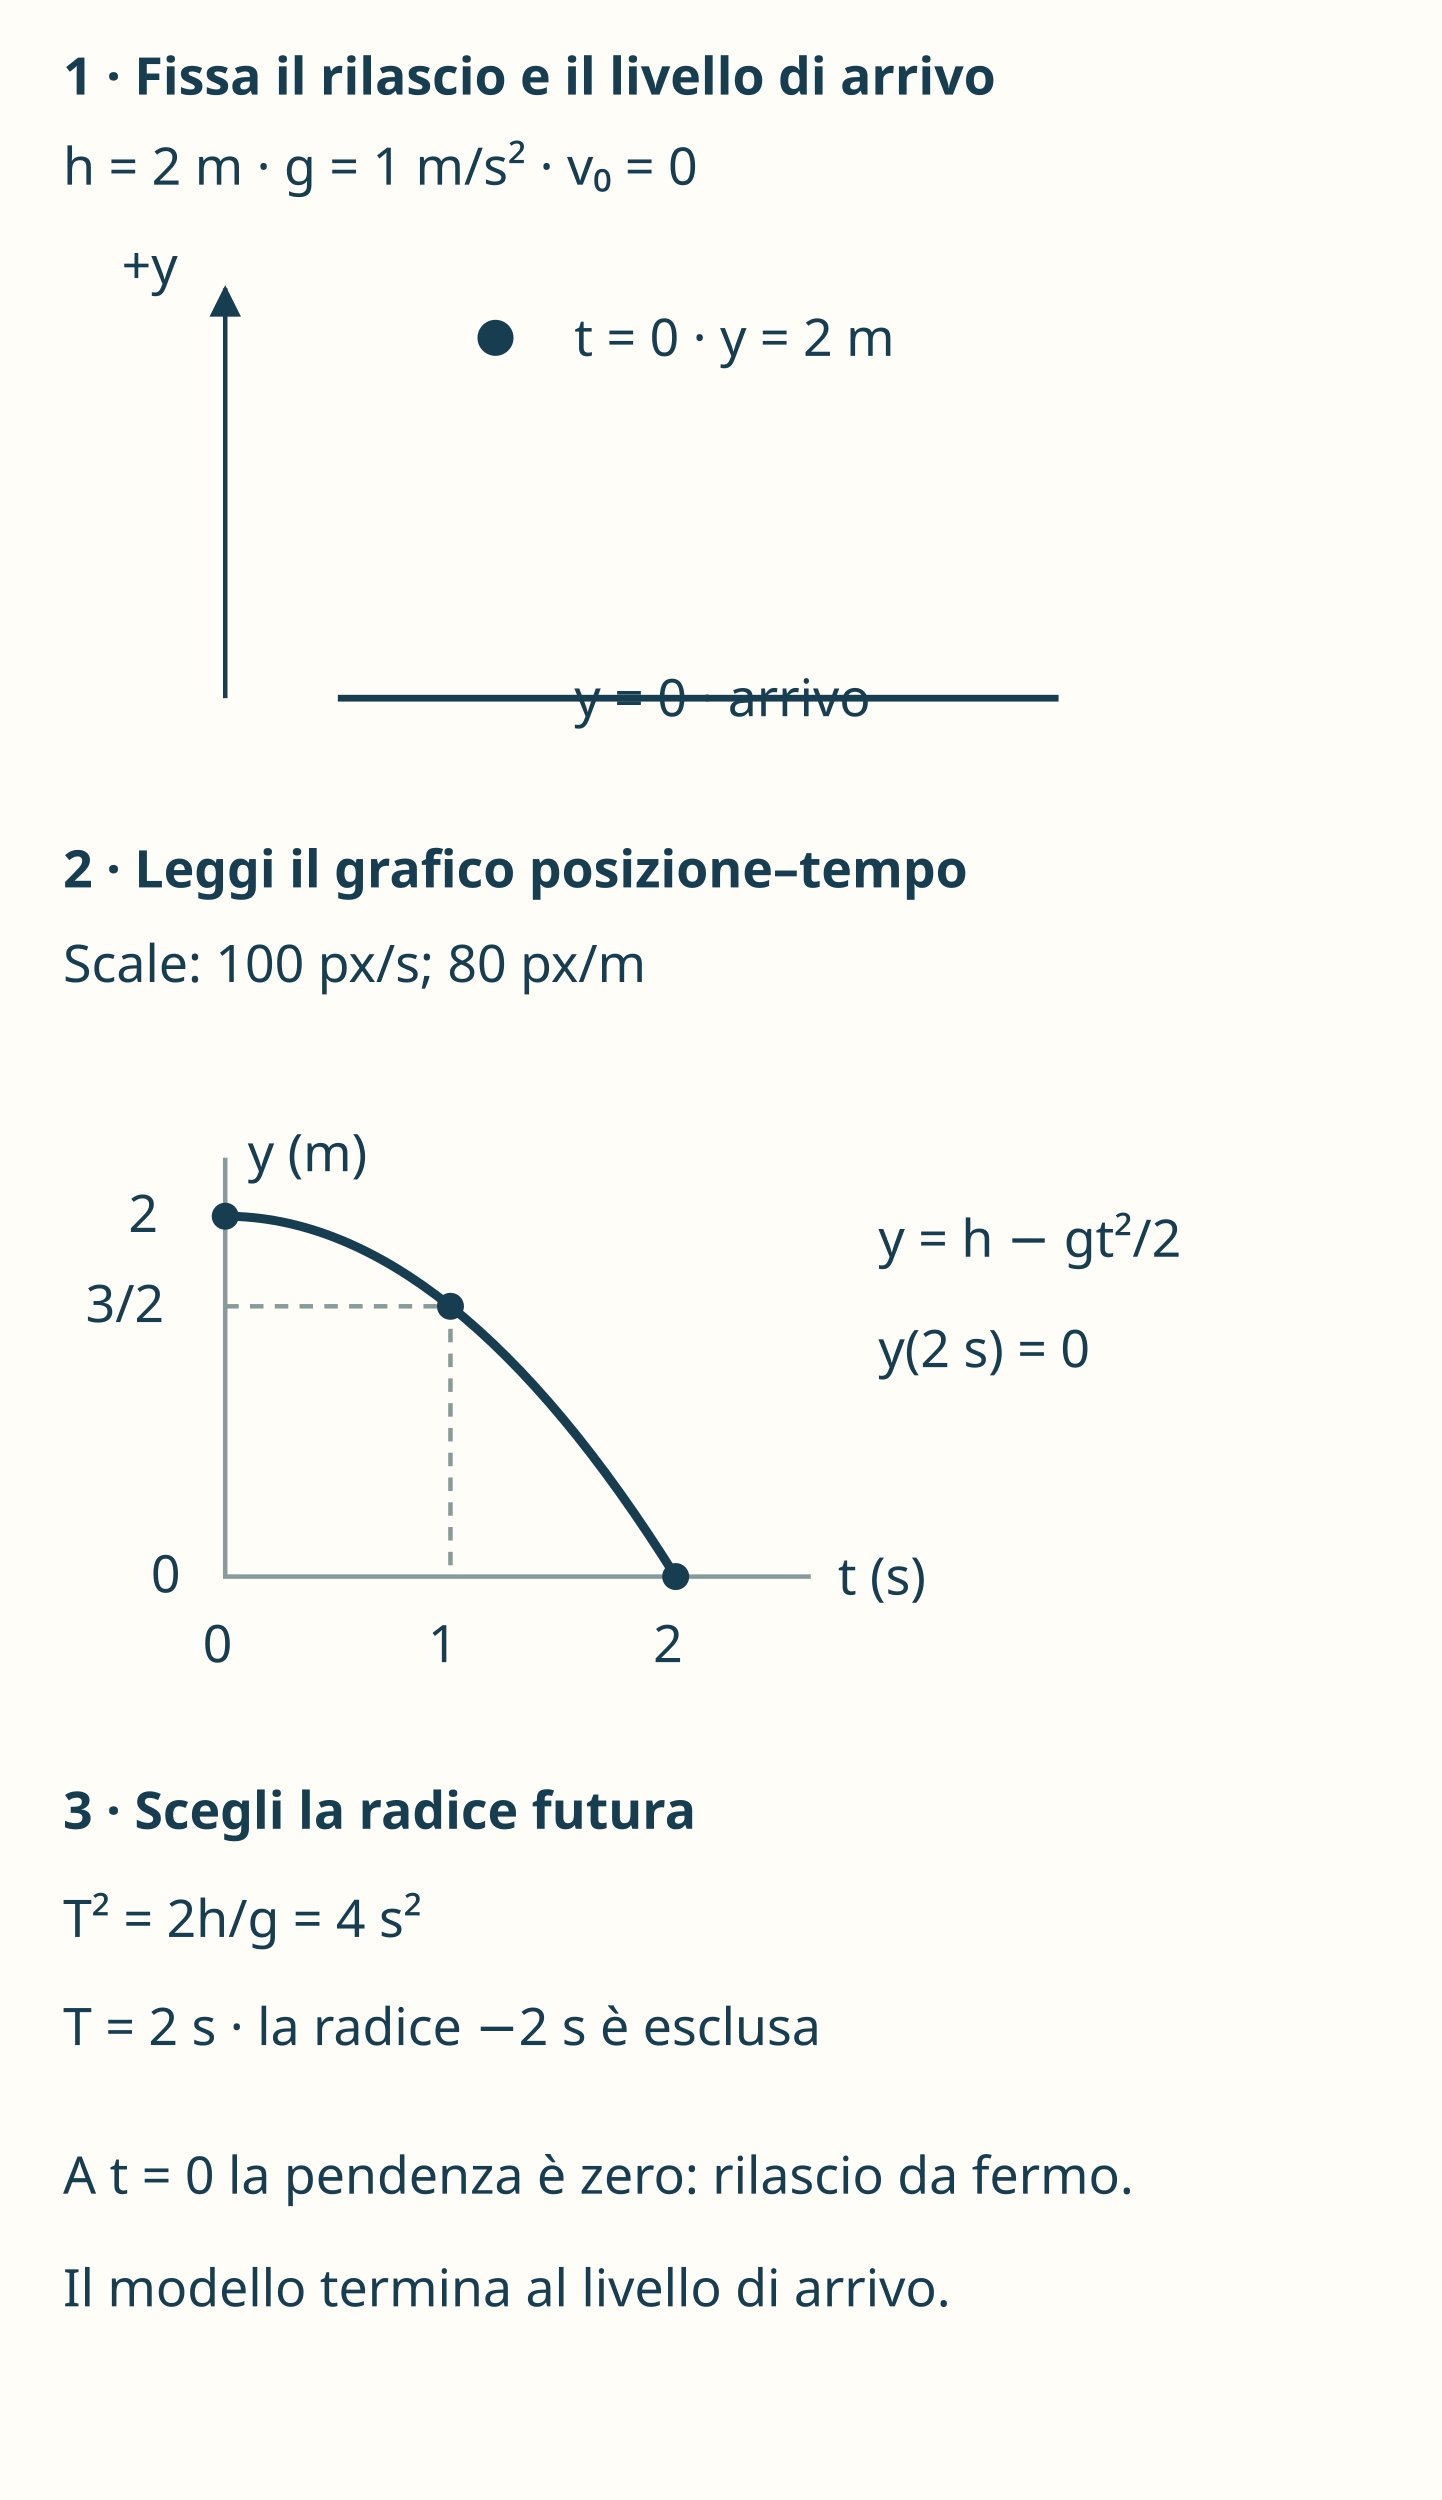
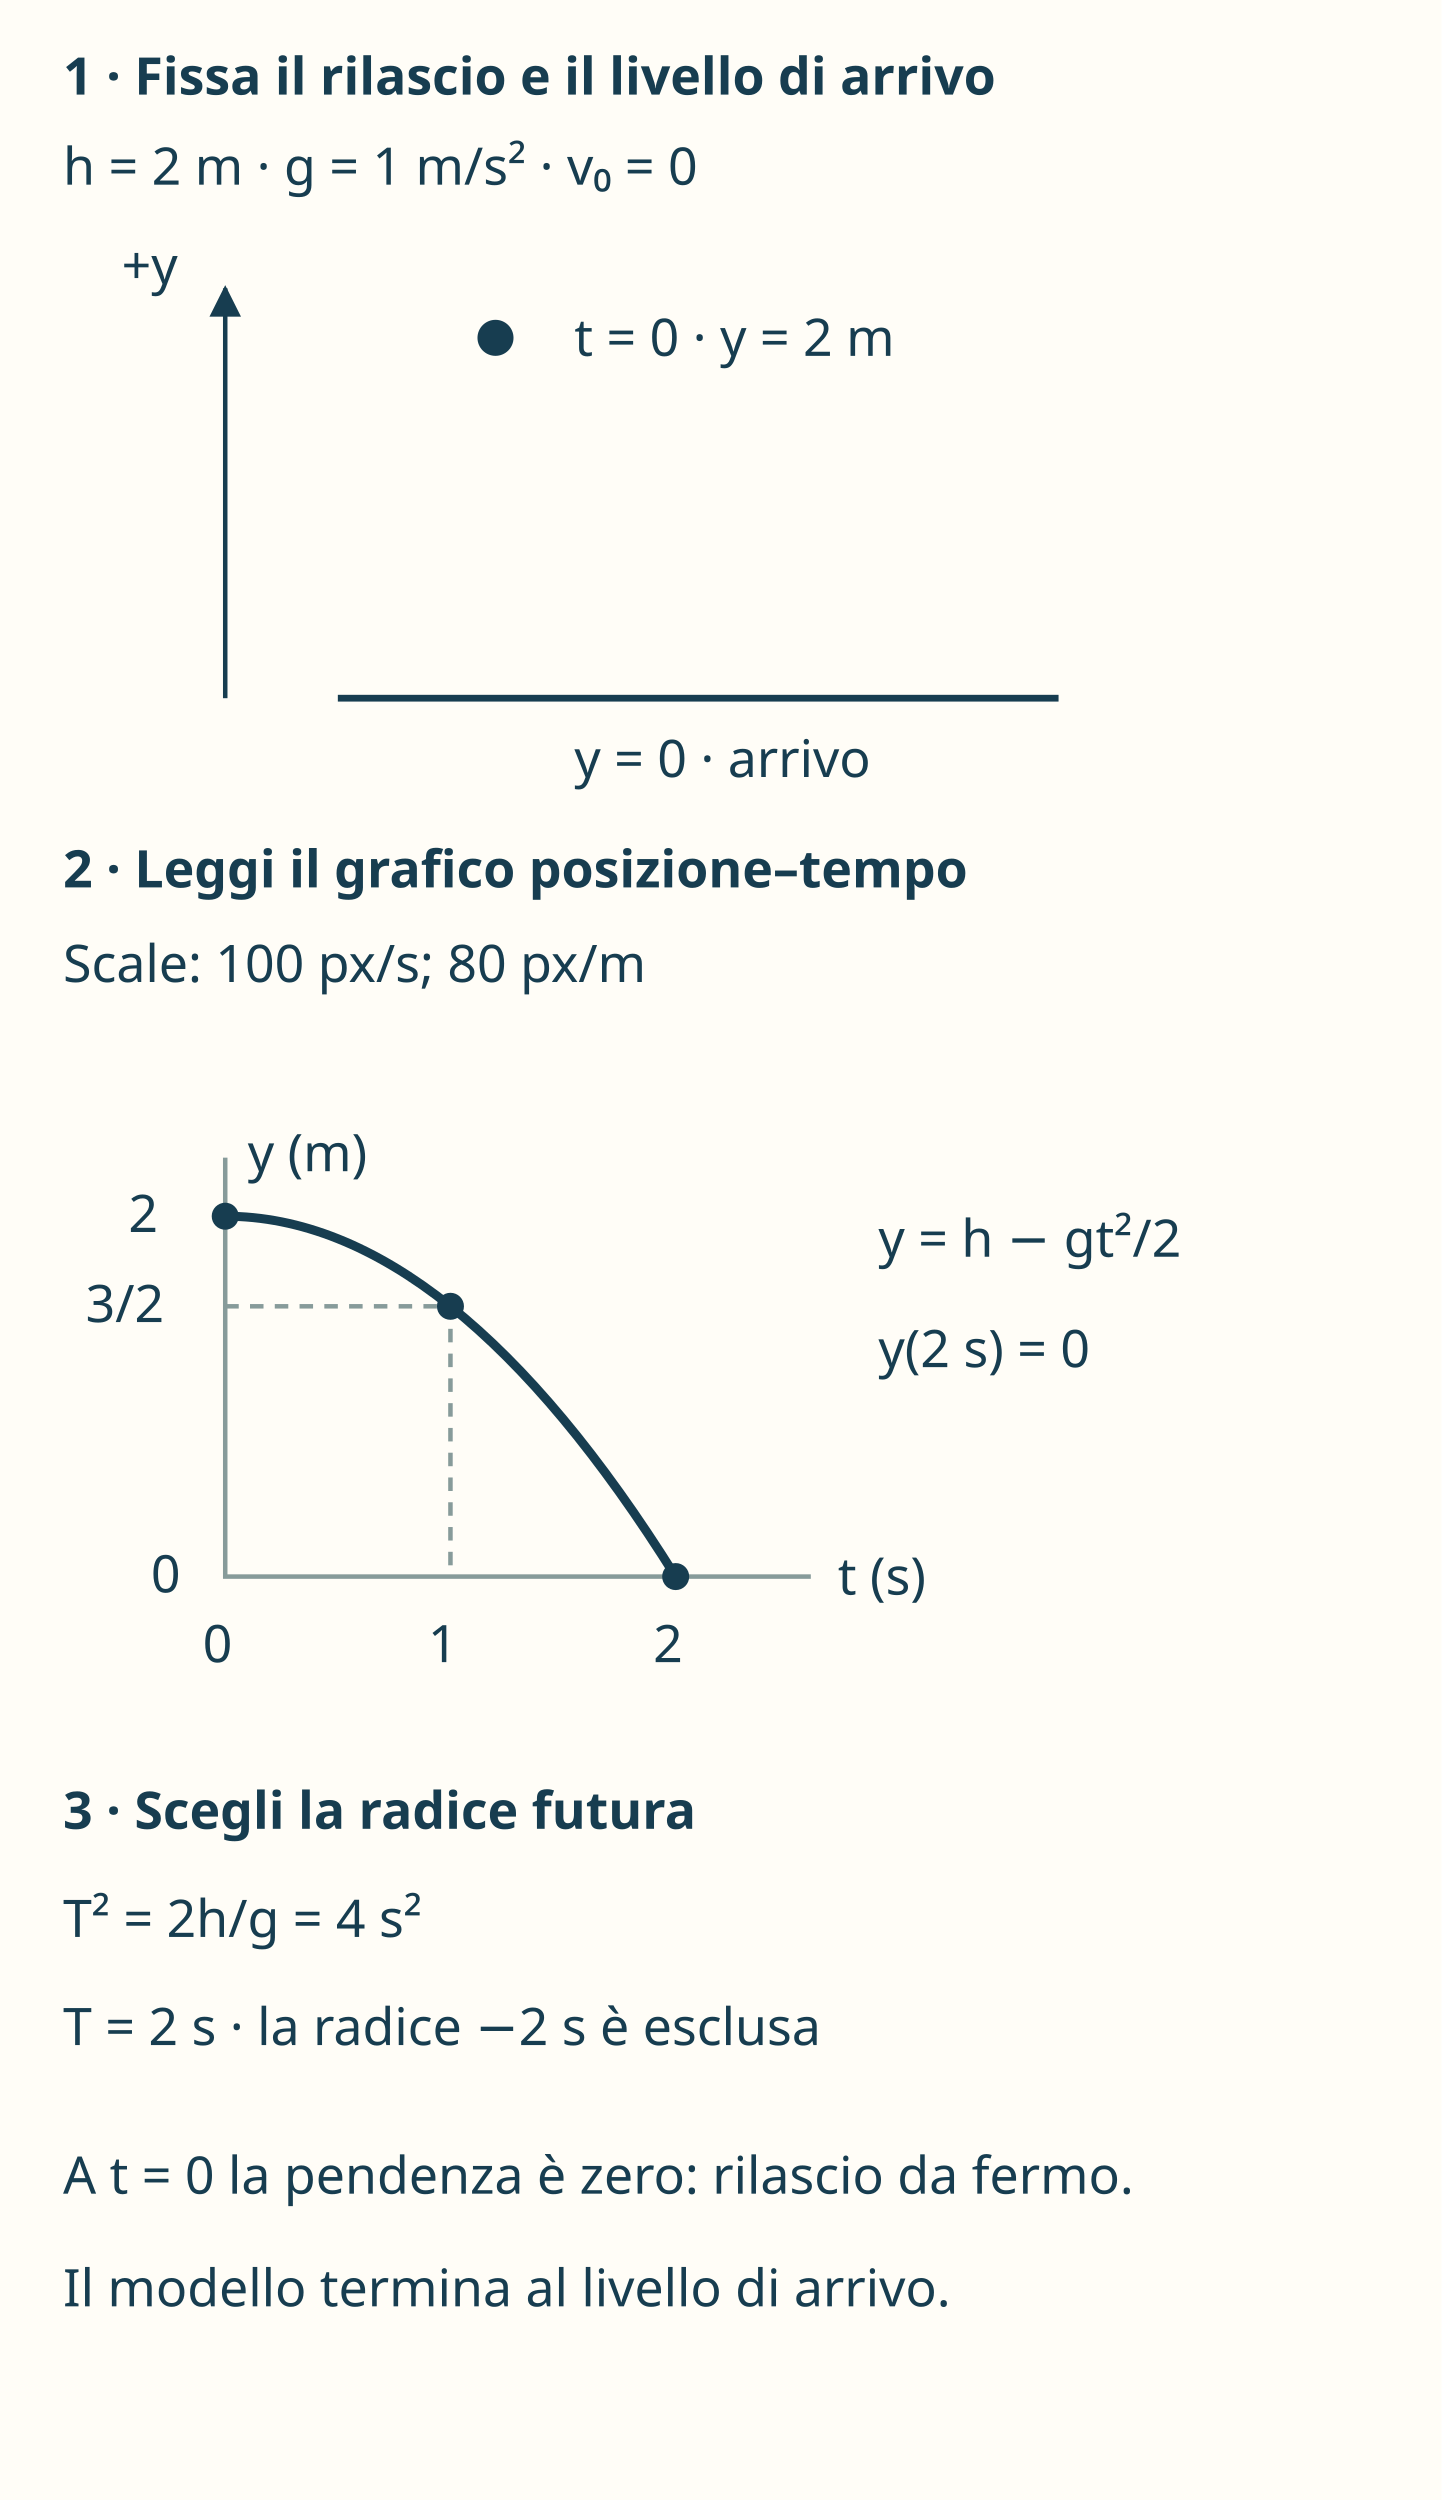
<svg xmlns="http://www.w3.org/2000/svg" width="640" height="1110" viewBox="0 0 640 1110" role="img" aria-labelledby="title desc">
  <defs>
    <marker id="arrow" viewBox="0 0 10 10" refX="9" refY="5" markerWidth="7" markerHeight="7" orient="auto-start-reverse">
      <path d="M0 0L10 5L0 10Z" fill="#173d50" />
    </marker>
  </defs>
  <rect width="640" height="1110" fill="#fffdf7" />
  <g fill="#173d50" font-family="sans-serif" font-size="23">
    <text x="28" y="42" font-weight="bold">1 · Fissa il rilascio e il livello di arrivo</text>
    <text x="28" y="82">h = 2 m · g = 1 m/s² · v₀ = 0</text>
    <path d="M100 310V128" stroke="#173d50" stroke-width="2" marker-end="url(#arrow)" />
    <path d="M150 310H470" stroke="#173d50" stroke-width="3" />
    <circle cx="220" cy="150" r="8" />
    <text x="255" y="158">t = 0 · y = 2 m</text>
-     <text x="255" y="318">y = 0 · arrivo</text>
+     <text x="255" y="345">y = 0 · arrivo</text>
    <text x="54" y="126">+y</text>
    <text x="28" y="394" font-weight="bold">2 · Leggi il grafico posizione–tempo</text>
    <text x="28" y="436">Scale: 100 px/s; 80 px/m</text>
    <path d="M100 514V700H360" stroke="#879b9a" stroke-width="2" fill="none" />
    <path d="M100 540Q200 540 300 700" stroke="#173d50" stroke-width="4" fill="none" />
    <path d="M100 580H200V700" stroke="#879b9a" stroke-width="2" stroke-dasharray="6 5" fill="none" />
    <circle cx="100" cy="540" r="6" />
    <circle cx="200" cy="580" r="6" />
    <circle cx="300" cy="700" r="6" />
    <text x="110" y="520">y (m)</text>
    <text x="57" y="547">2</text>
    <text x="38" y="587">3/2</text>
    <text x="67" y="707">0</text>
    <text x="90" y="738">0</text>
    <text x="190" y="738">1</text>
    <text x="290" y="738">2</text>
    <text x="372" y="708">t (s)</text>
    <text x="390" y="558">y = h − gt²/2</text>
    <text x="390" y="607">y(2 s) = 0</text>
    <text x="28" y="812" font-weight="bold">3 · Scegli la radice futura</text>
    <text x="28" y="860">T² = 2h/g = 4 s²</text>
    <text x="28" y="908">T = 2 s · la radice −2 s è esclusa</text>
    <text x="28" y="974">A t = 0 la pendenza è zero: rilascio da fermo.</text>
    <text x="28" y="1024">Il modello termina al livello di arrivo.</text>
  </g>
</svg>
